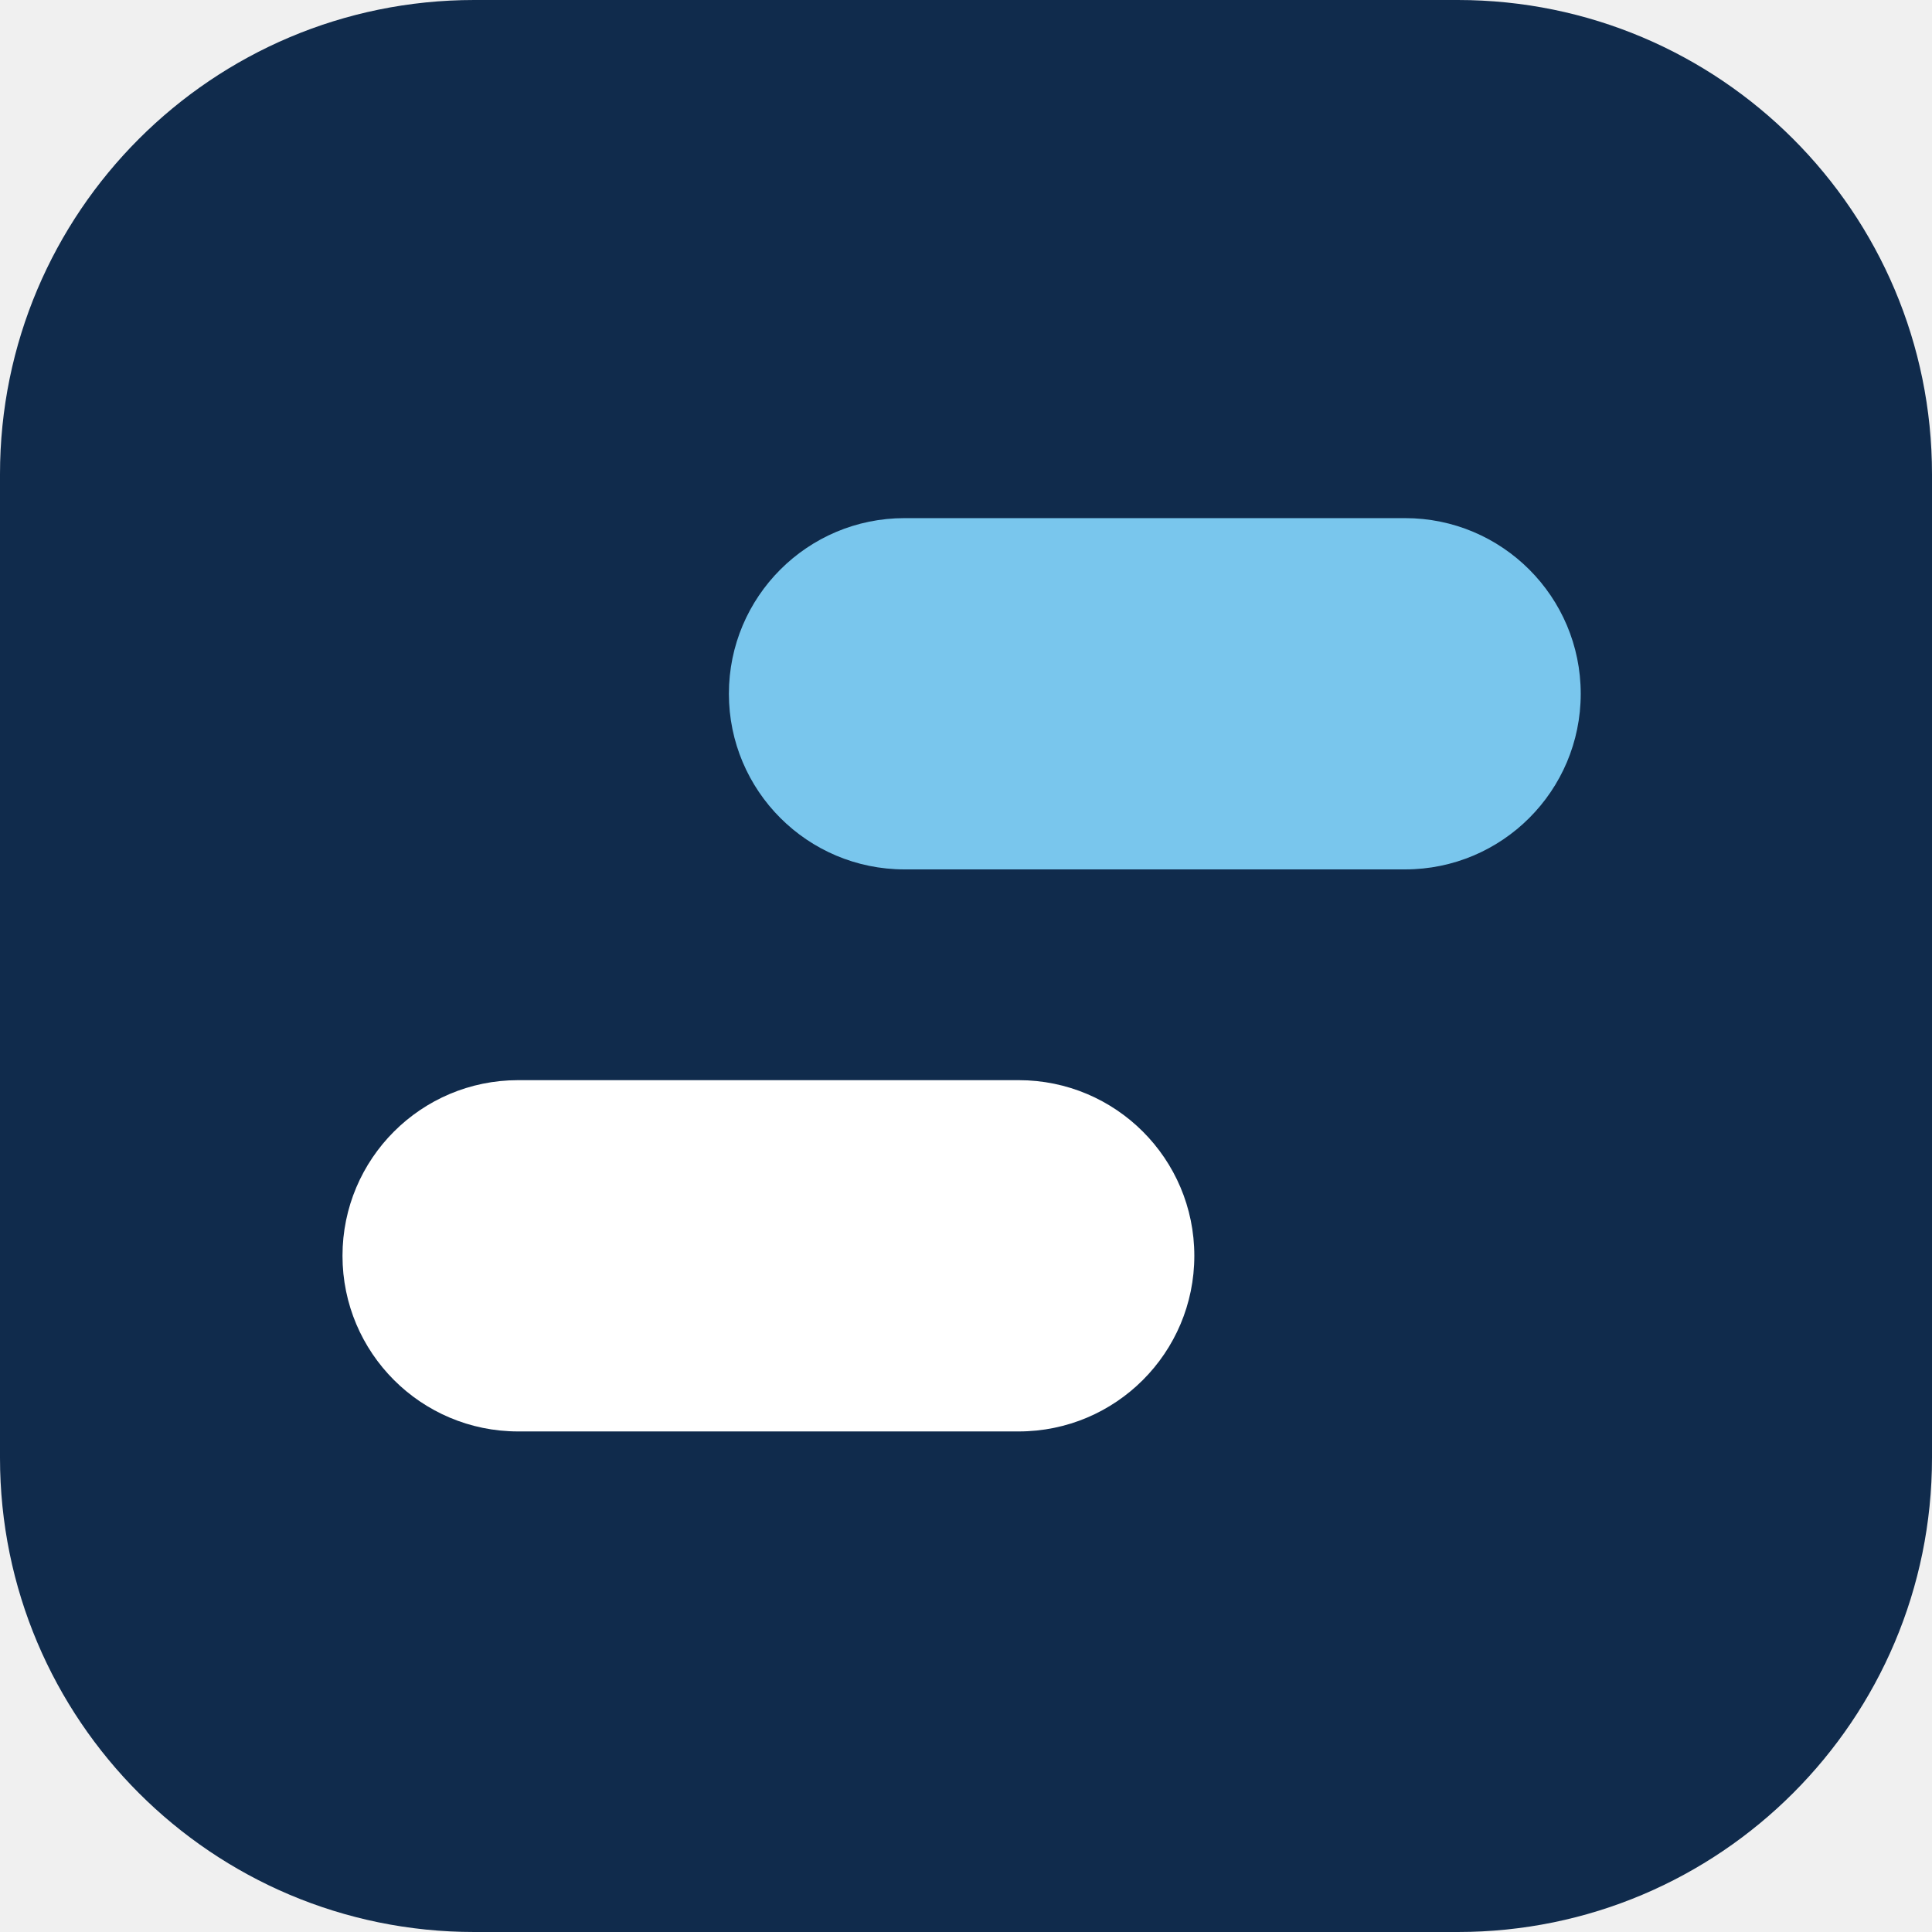
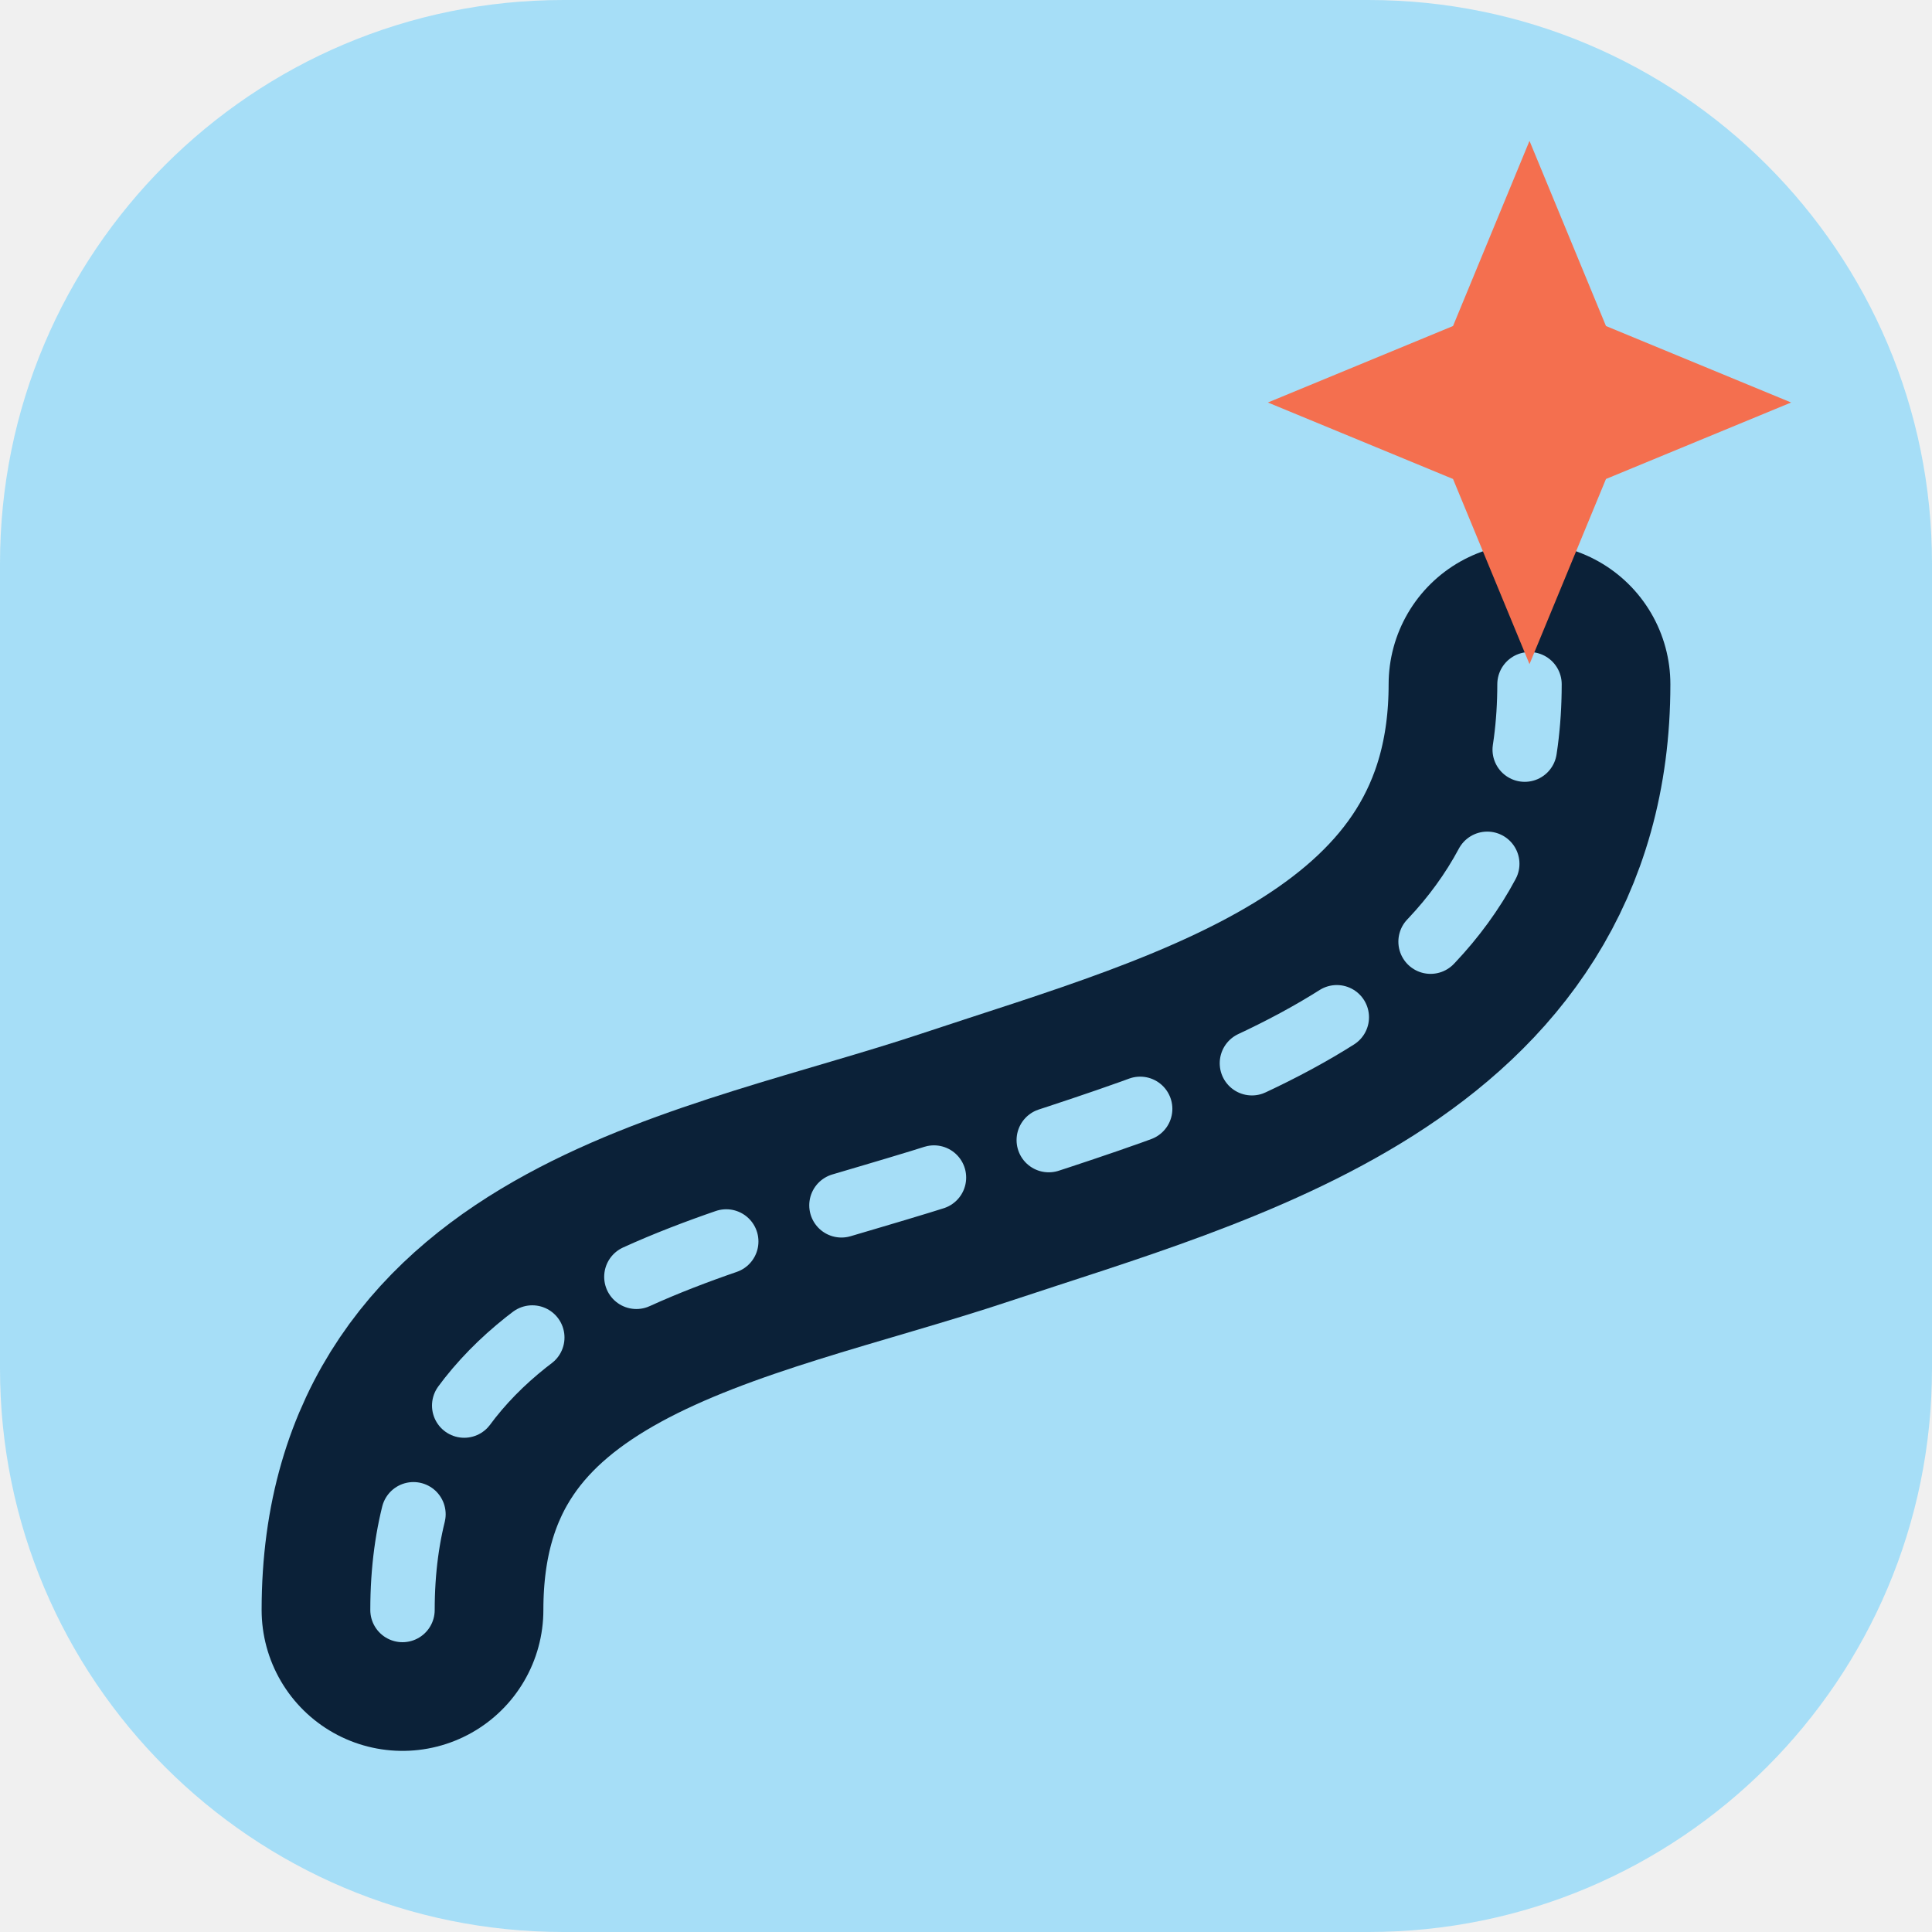
- <svg xmlns="http://www.w3.org/2000/svg" viewBox="0 0 220 220">
-   <rect width="220" height="220" rx="54" fill="#102b4c" />
-   <rect x="83" y="59" width="97" height="40" rx="20" fill="#79c6ed" />
-   <rect x="39" y="123" width="97" height="40" rx="20" fill="#fff" />
+ <svg xmlns="http://www.w3.org/2000/svg" viewBox="0 0 48 48">
+   <rect width="48" height="48" rx="14" fill="#a6def7" />
+   <path d="M10 40c0-8 8-9 14-11s14-4 14-12" fill="none" stroke="#0b2138" stroke-width="7" stroke-linecap="round" />
+   <path d="M10 40c0-8 8-9 14-11s14-4 14-12" fill="none" stroke="#a6def7" stroke-width="1.6" stroke-linecap="round" stroke-dasharray="2.4 3" />
+   <path d="M38 3.5l1.9 4.6 4.6 1.9-4.6 1.9L38 16.5l-1.9-4.6L31.5 10l4.6-1.9z" fill="#f46f4f" />
</svg>
